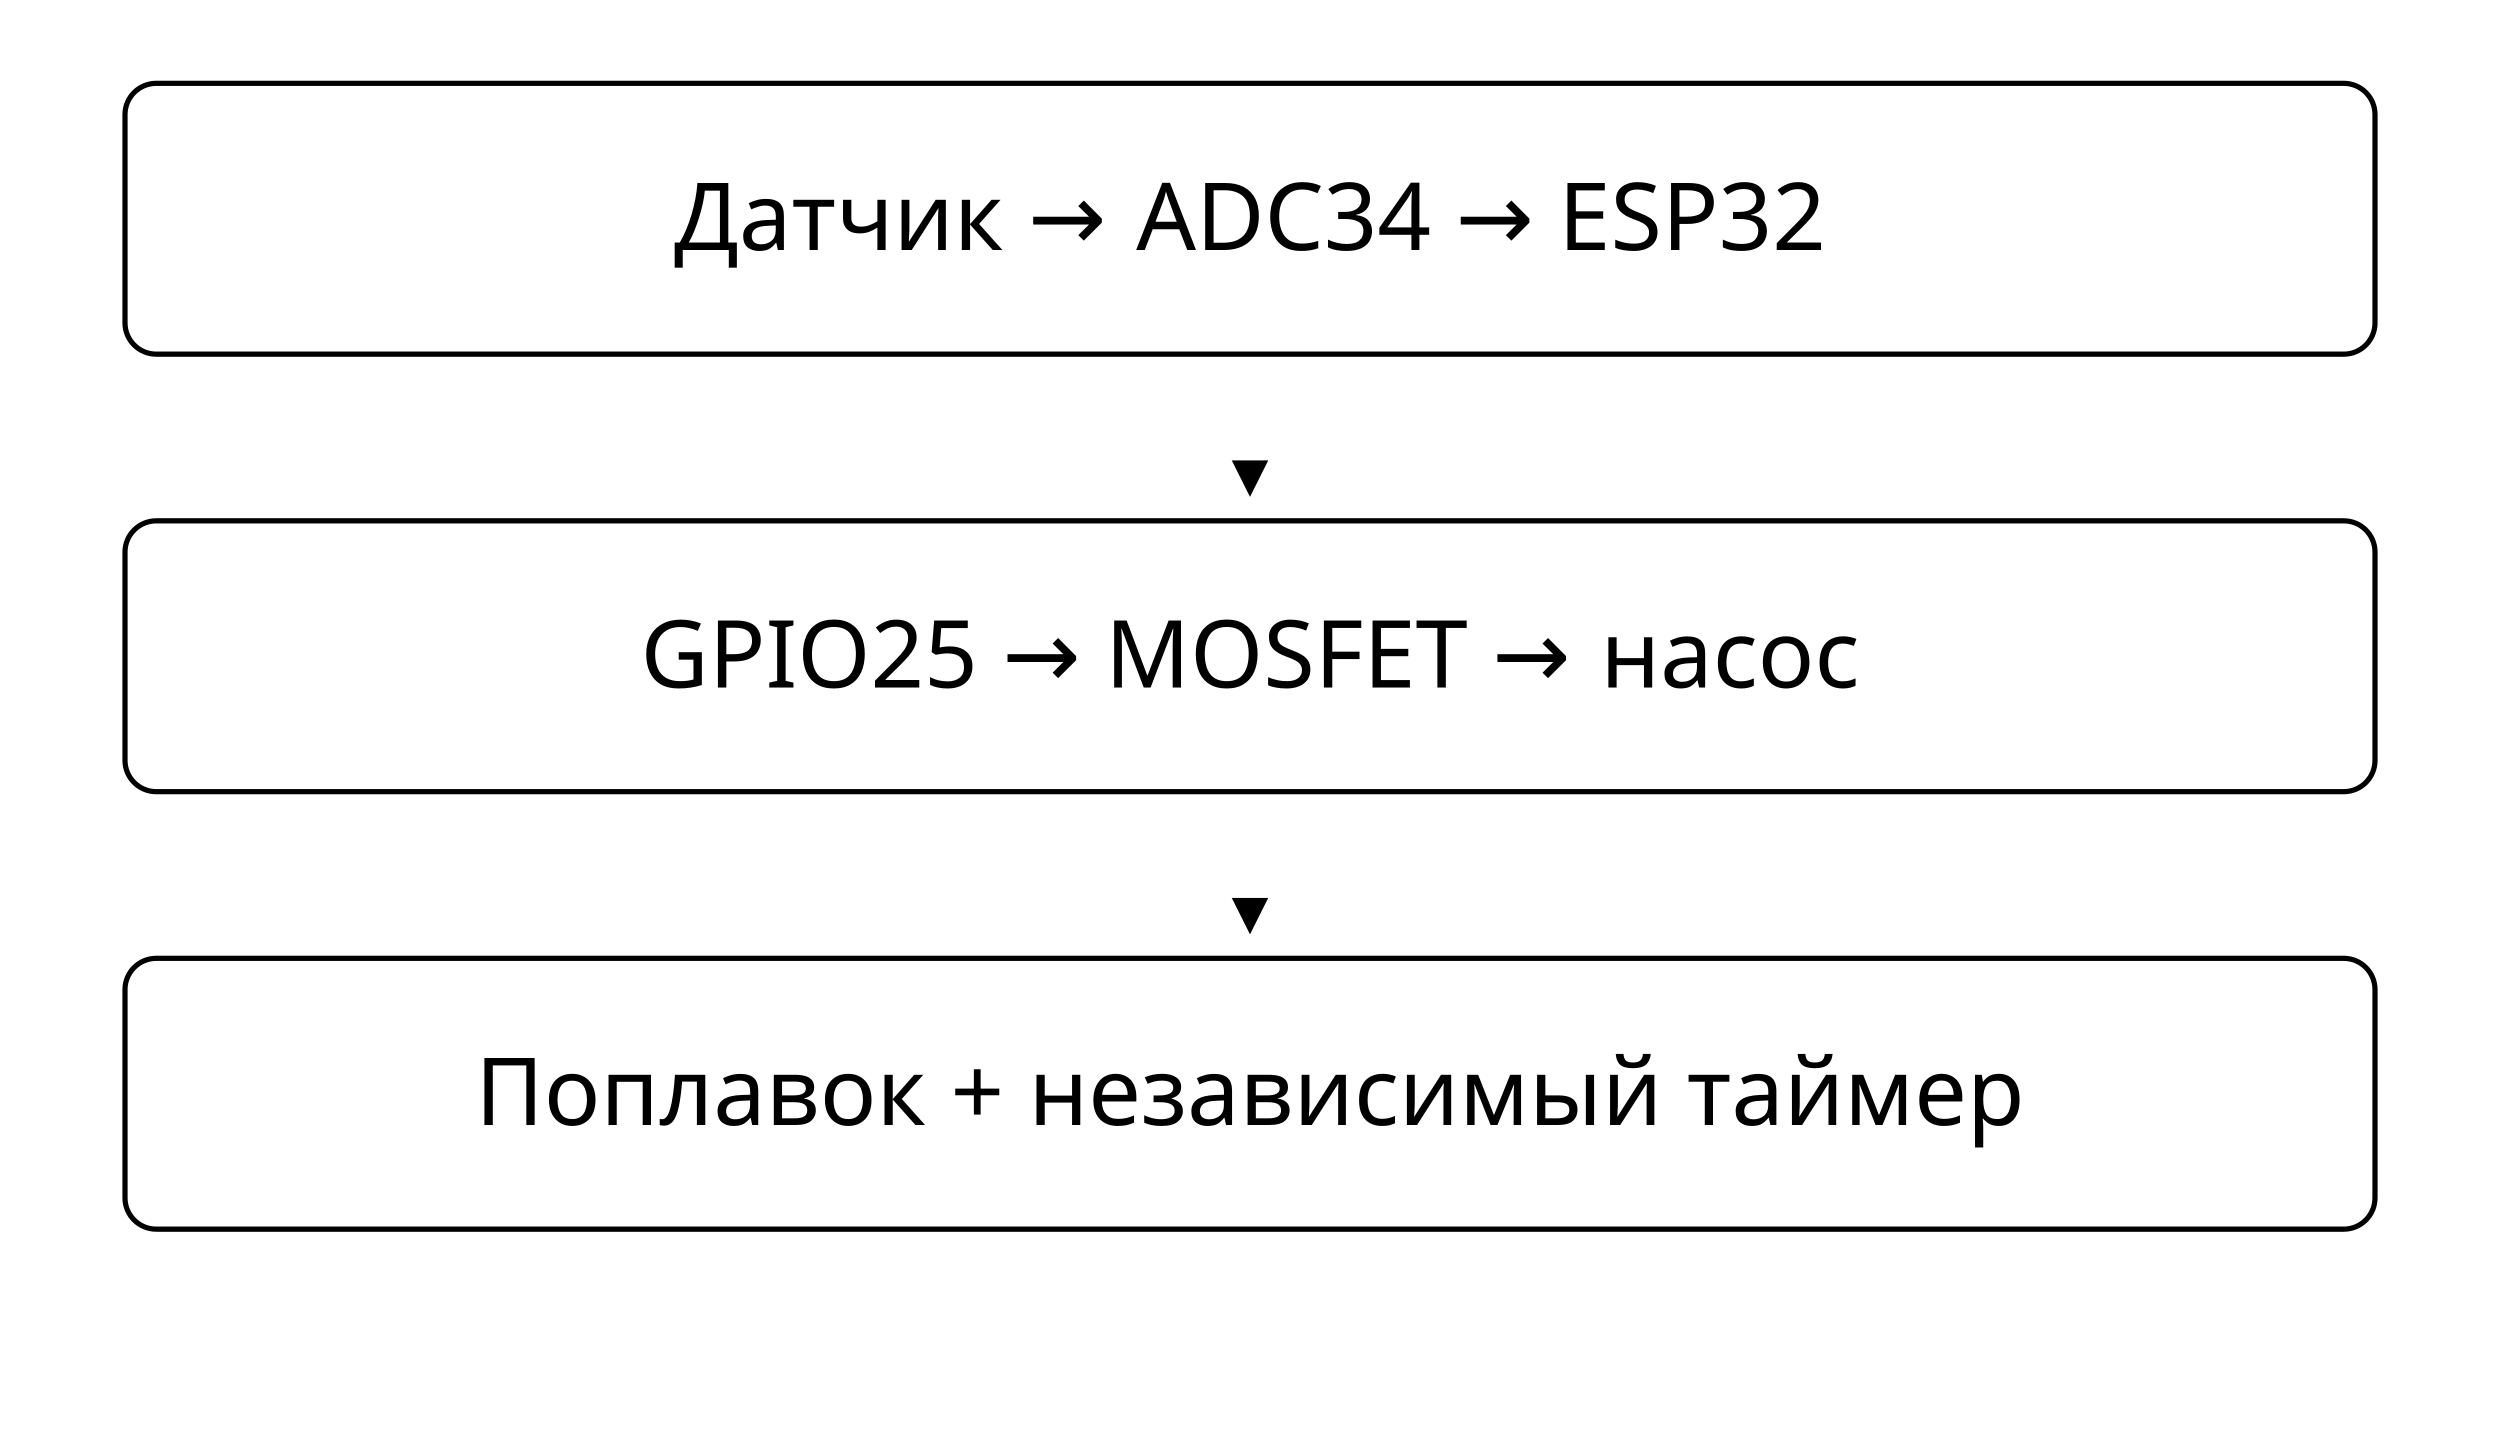
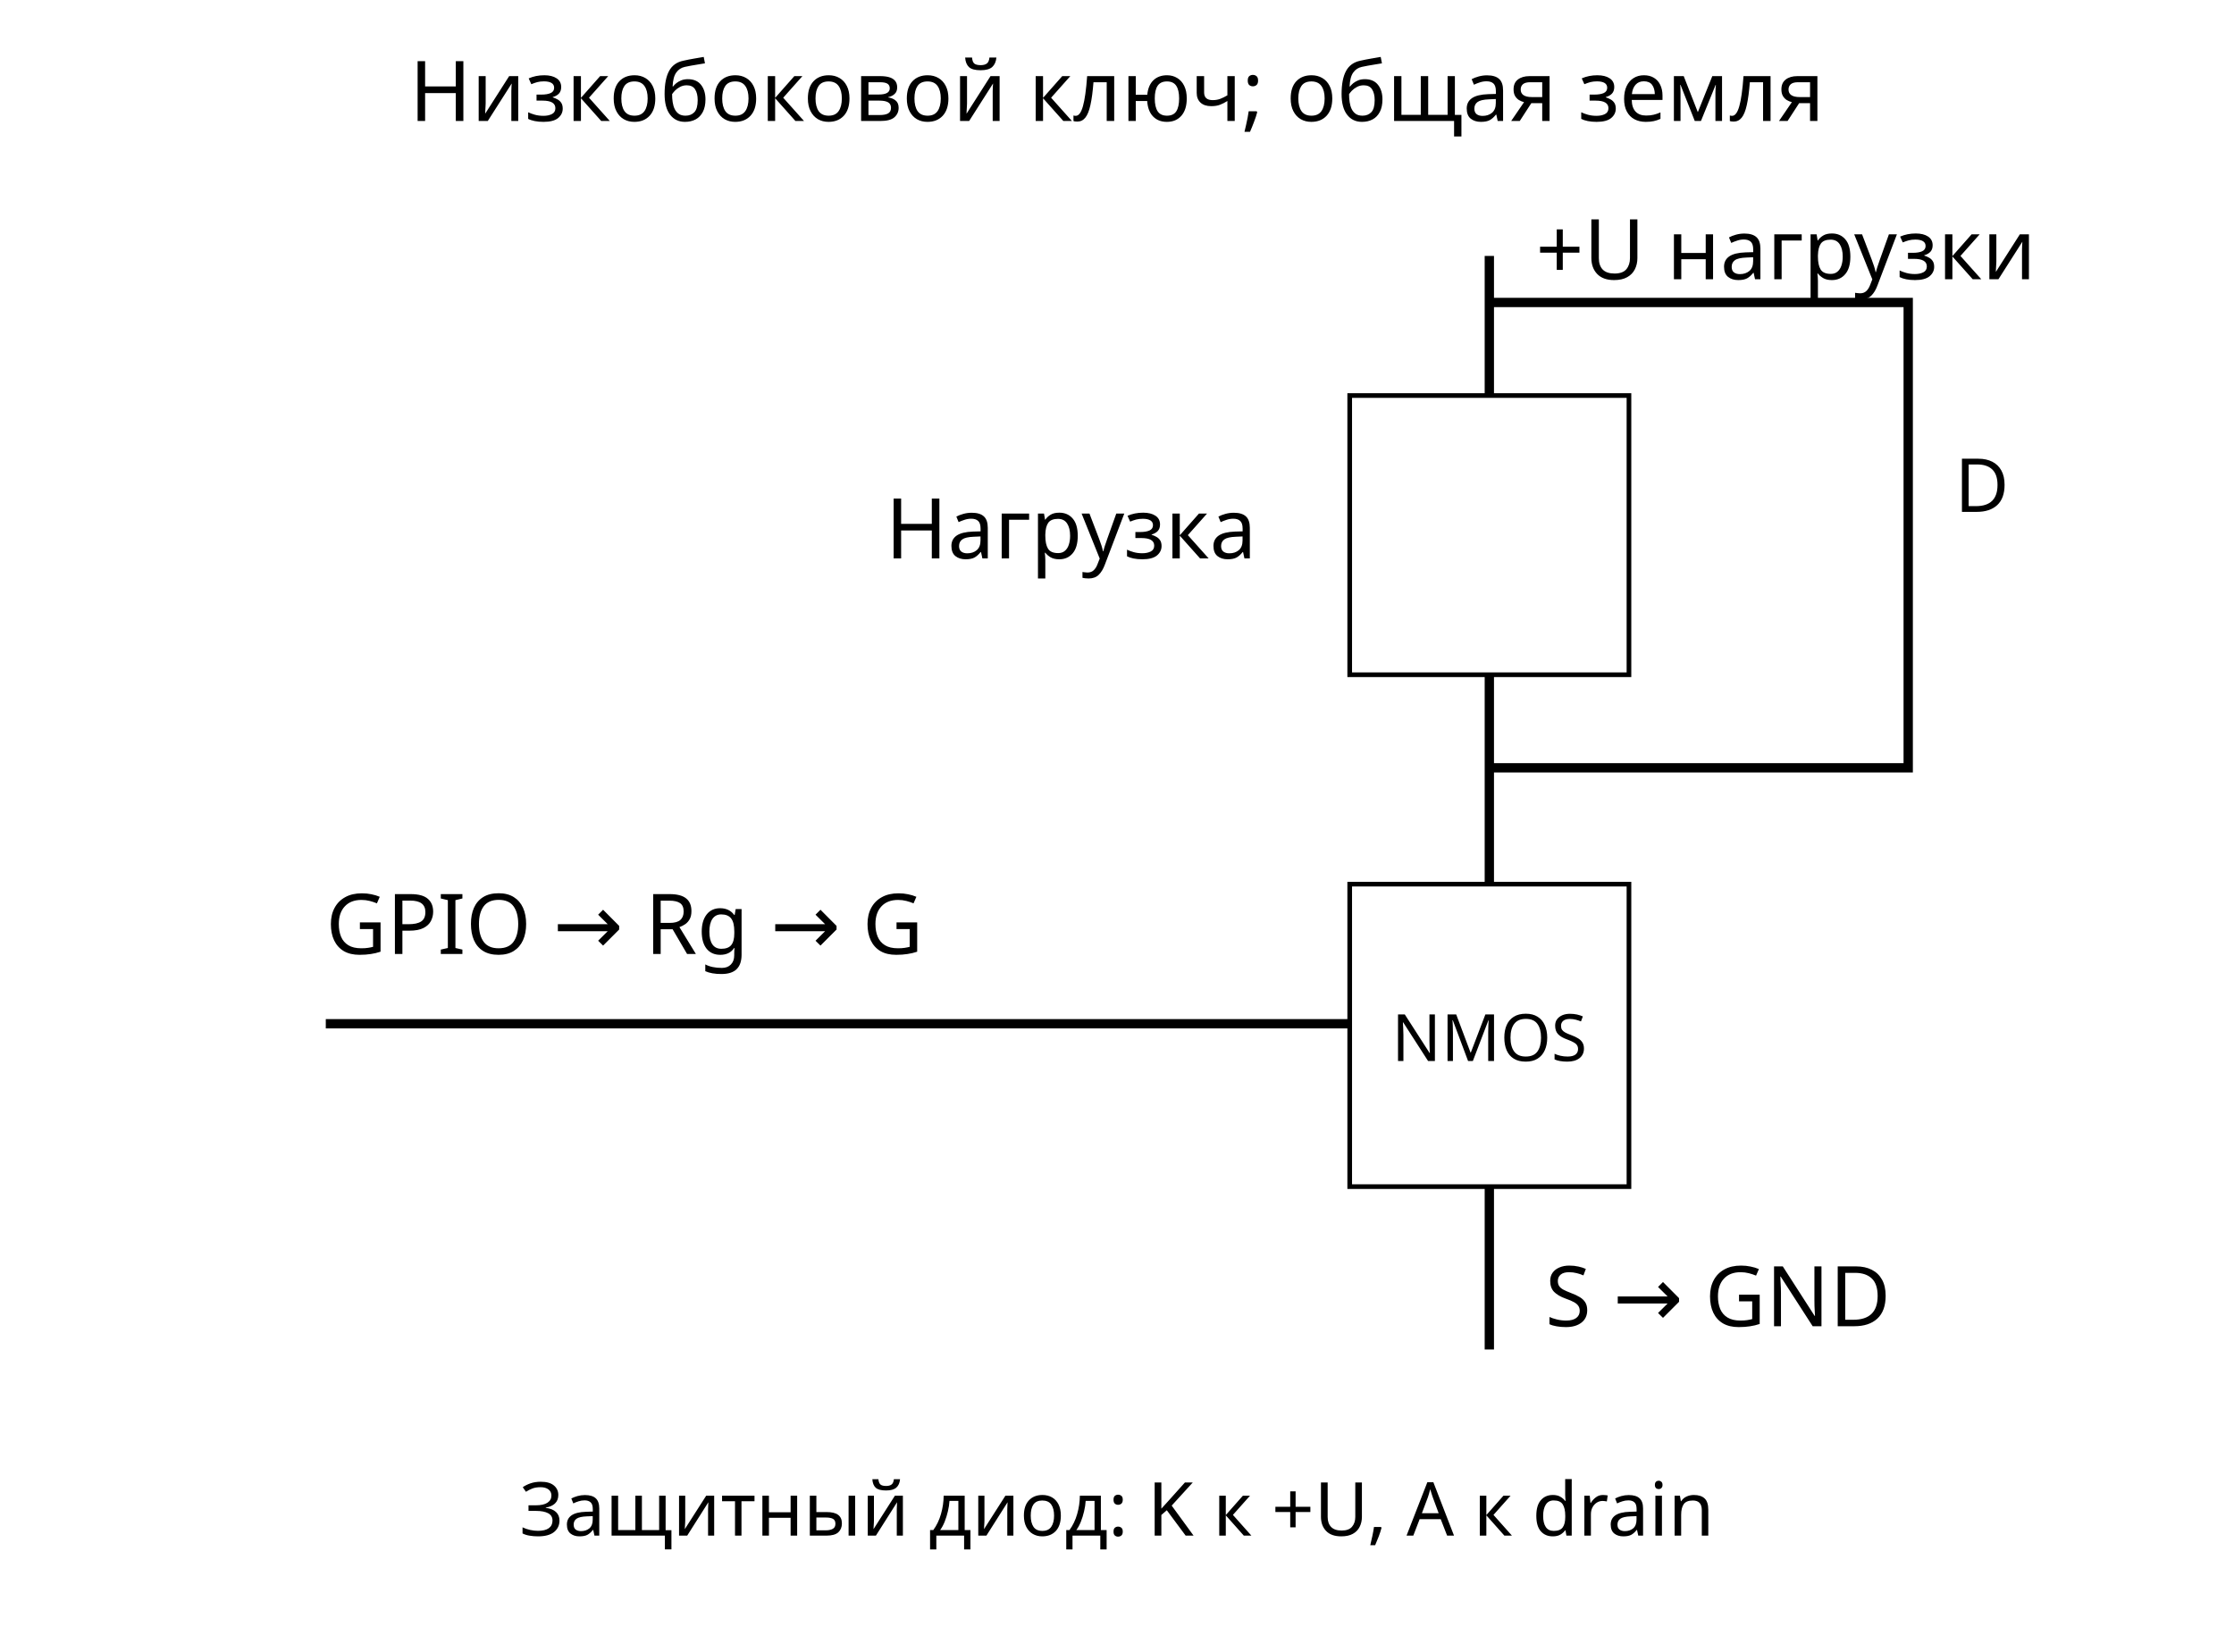
- <svg xmlns="http://www.w3.org/2000/svg" viewBox="0 0 480 276" role="img">
+ <svg xmlns="http://www.w3.org/2000/svg" viewBox="0 0 480 355" role="img">
  <defs>
    <marker id="arrow" viewBox="0 0 10 10" refX="8" refY="5" markerWidth="7" markerHeight="7" orient="auto-start-reverse">
      <path d="M0 0L10 5L0 10" fill="currentColor" />
    </marker>
  </defs>
  <g font-family="system-ui" font-size="18" fill="currentColor" stroke="none">
-     <rect x="24" y="16" width="432" height="52" rx="6" fill="none" stroke="currentColor" />
-     <text x="240" y="48" text-anchor="middle">Датчик → ADC34 → ESP32</text>
-     <line x1="240" y1="68" x2="240" y2="94" marker-end="url(#arrow)" />
-     <rect x="24" y="100" width="432" height="52" rx="6" fill="none" stroke="currentColor" />
-     <text x="240" y="132" text-anchor="middle">GPIO25 → MOSFET → насос</text>
-     <line x1="240" y1="152" x2="240" y2="178" marker-end="url(#arrow)" />
-     <rect x="24" y="184" width="432" height="52" rx="6" fill="none" stroke="currentColor" />
-     <text x="240" y="216" text-anchor="middle">Поплавок + независимый таймер</text>
+     <text x="240" y="26" text-anchor="middle">Низкобоковой ключ; общая земля</text>
+     <polyline points="320,55 320,85" fill="none" stroke="currentColor" stroke-width="2" />
+     <text x="330" y="60">+U нагрузки</text>
+     <rect x="290" y="85" width="60" height="60" fill="none" stroke="currentColor" />
+     <text x="270" y="120" text-anchor="end">Нагрузка</text>
+     <polyline points="320,145 320,190" fill="none" stroke="currentColor" stroke-width="2" />
+     <rect x="290" y="190" width="60" height="65" fill="none" stroke="currentColor" />
+     <text x="320" y="228" text-anchor="middle" font-size="14">NMOS</text>
+     <polyline points="70,220 290,220" fill="none" stroke="currentColor" stroke-width="2" />
+     <text x="70" y="205">GPIO → Rg → G</text>
+     <polyline points="320,255 320,290" fill="none" stroke="currentColor" stroke-width="2" />
+     <text x="332" y="285">S → GND</text>
+     <polyline points="320,65 410,65 410,165 320,165" fill="none" stroke="currentColor" stroke-width="2" />
+     <text x="420" y="110" font-size="16">D</text>
+     <text x="240" y="330" text-anchor="middle" font-size="16">Защитный диод: K к +U, A к drain</text>
  </g>
</svg>
